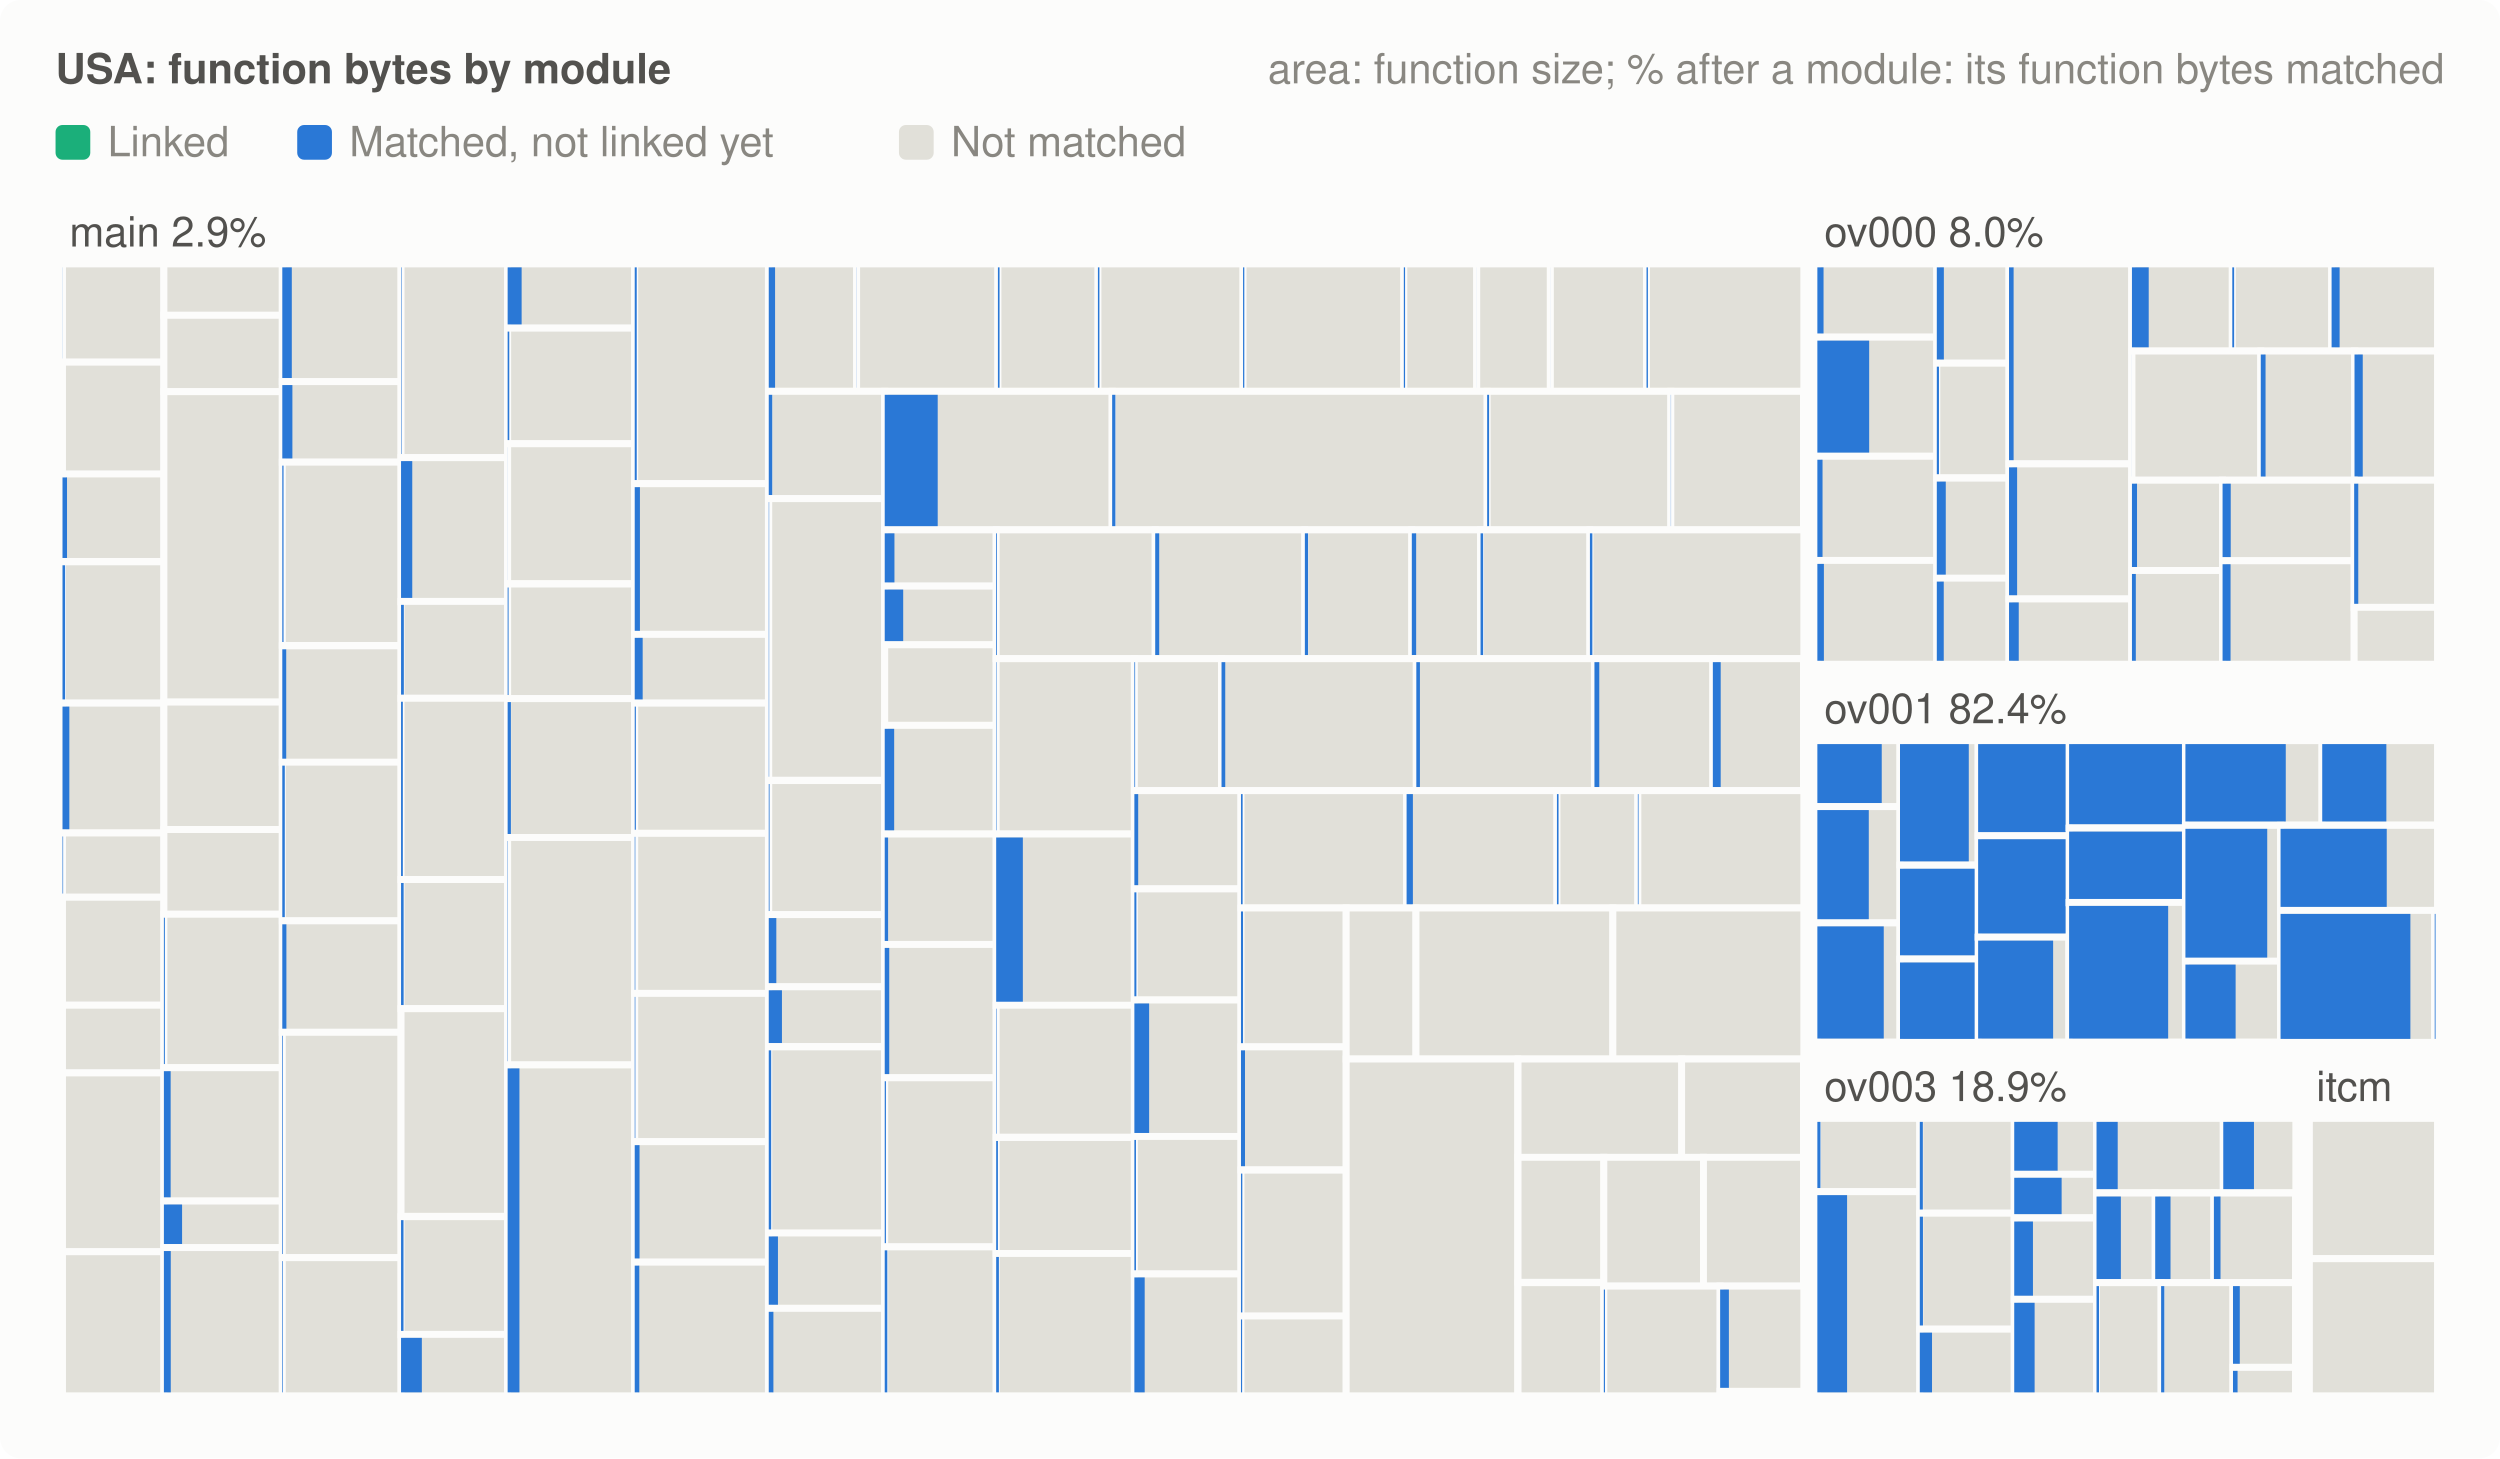
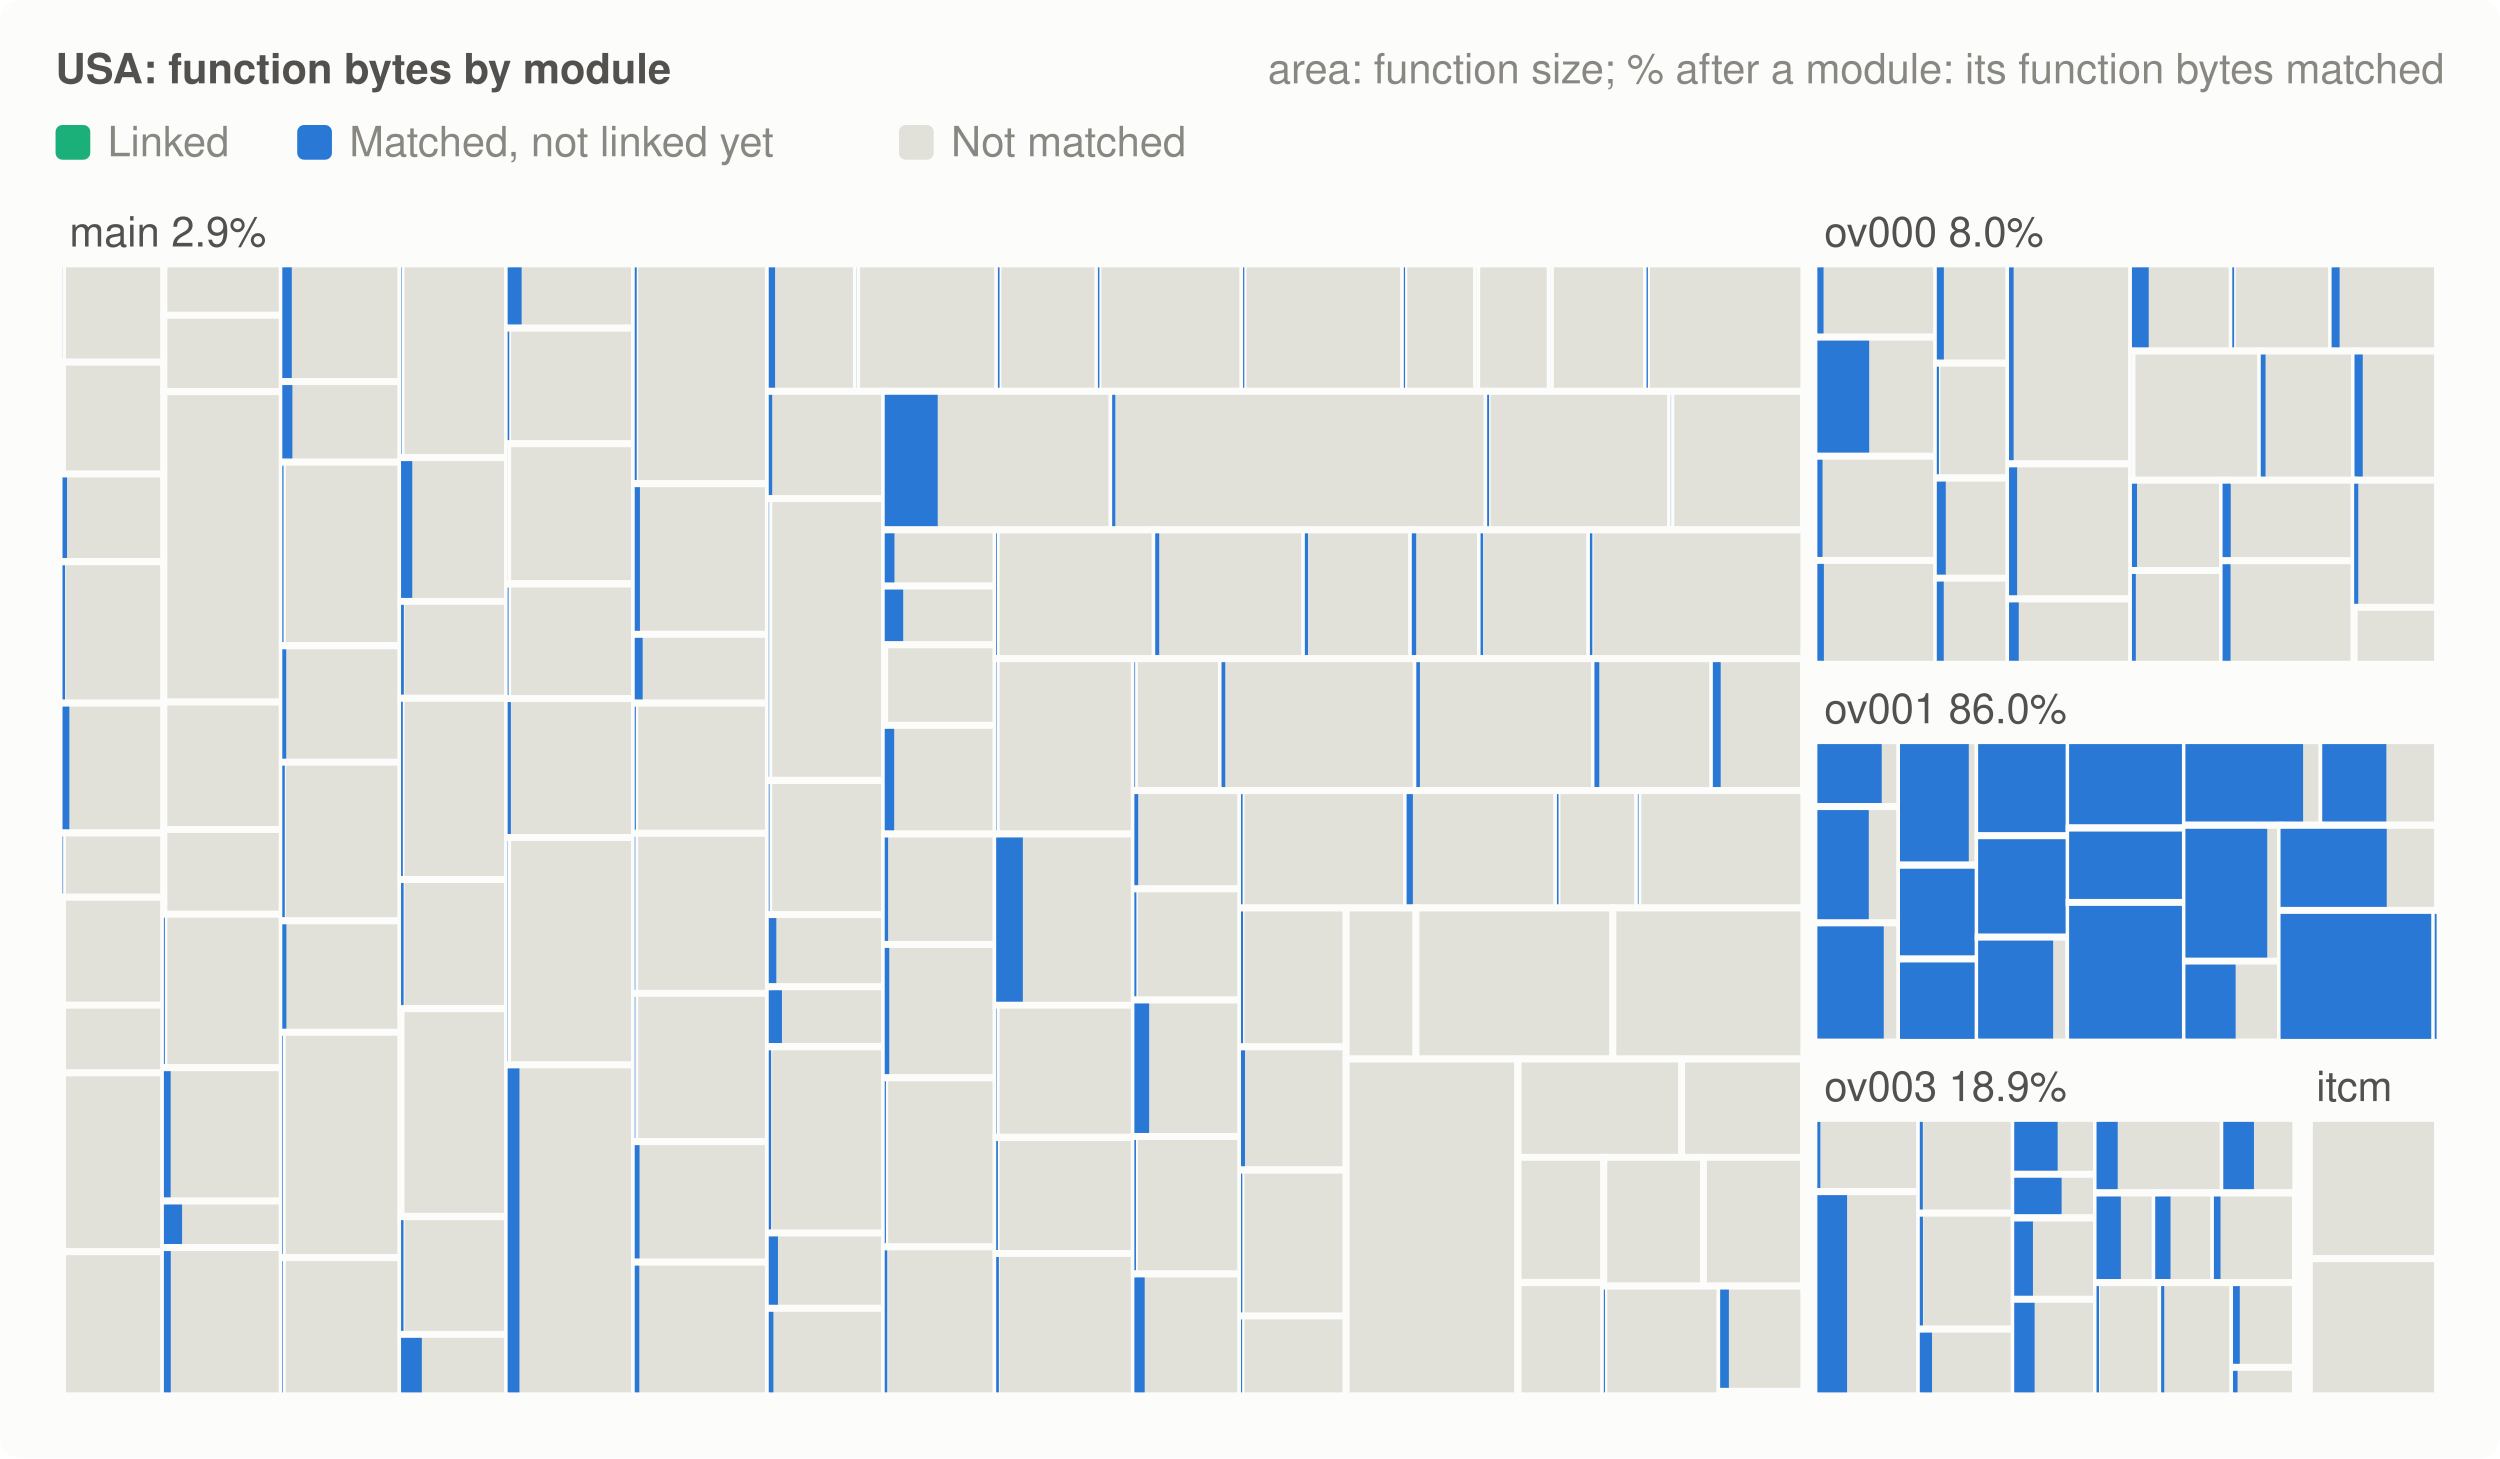
<svg xmlns="http://www.w3.org/2000/svg" viewBox="0 0 720 420" width="720" height="420" role="img" aria-label="Matched and linked code by module (USA)">
  <style>.bg{fill:#fcfcfb}.lbl{fill:#52514e}.muted{fill:#898781}.todo{fill:#e1e0d9}.gap{stroke:#fcfcfb}.matched{fill:#2a78d6}.linked{fill:#1baf7a}@media (prefers-color-scheme: dark){.bg{fill:#1a1a19}.lbl{fill:#c3c2b7}.muted{fill:#898781}.todo{fill:#2c2c2a}.gap{stroke:#1a1a19}.matched{fill:#3987e5}.linked{fill:#199e70}}text{font:12px -apple-system,BlinkMacSystemFont,'Segoe UI',Helvetica,Arial,sans-serif}.head{font-weight:600}</style>
  <rect class="bg" width="720" height="420" rx="6" />
  <text class="lbl head" x="16" y="24">USA: function bytes by module</text>
  <text class="muted" x="704" y="24" text-anchor="end">area: function size; % after a module: its function bytes matched</text>
  <rect class="linked" x="16" y="36" width="10" height="10" rx="2" />
  <text class="muted" x="31" y="45">Linked</text>
  <rect class="matched" x="85.6" y="36" width="10" height="10" rx="2" />
  <text class="muted" x="100.6" y="45">Matched, not linked yet</text>
  <rect class="todo" x="258.9" y="36" width="10" height="10" rx="2" />
  <text class="muted" x="273.9" y="45">Not matched</text>
  <rect class="todo gap" x="18.0" y="76.0" width="29.2" height="28.3" stroke-width="2" />
  <rect class="matched" x="18.0" y="77.0" width="0.03" height="26.3" />
  <rect class="todo gap" x="18.0" y="104.3" width="29.2" height="32.3" stroke-width="2" />
  <rect class="todo gap" x="18.0" y="136.5" width="29.2" height="25.2" stroke-width="2" />
  <rect class="matched" x="18.0" y="137.5" width="1.30" height="23.2" />
  <rect class="todo gap" x="18.0" y="161.8" width="29.2" height="40.7" stroke-width="2" />
  <rect class="matched" x="18.0" y="162.8" width="0.75" height="38.7" />
  <rect class="todo gap" x="18.0" y="202.5" width="29.2" height="37.4" stroke-width="2" />
  <rect class="matched" x="18.0" y="203.5" width="1.97" height="35.4" />
  <rect class="todo gap" x="18.0" y="239.9" width="29.2" height="18.5" stroke-width="2" />
  <rect class="matched" x="18.0" y="240.9" width="0.18" height="16.5" />
  <rect class="todo gap" x="18.0" y="258.4" width="29.2" height="31.1" stroke-width="2" />
  <rect class="todo gap" x="18.0" y="289.5" width="29.2" height="19.5" stroke-width="2" />
  <rect class="todo gap" x="18.0" y="309.0" width="29.2" height="51.5" stroke-width="2" />
  <rect class="todo gap" x="18.0" y="360.5" width="29.2" height="41.5" stroke-width="2" />
  <rect class="todo gap" x="47.2" y="76.0" width="34.1" height="14.8" stroke-width="2" />
  <rect class="todo gap" x="47.2" y="90.8" width="34.1" height="22.0" stroke-width="2" />
  <rect class="todo gap" x="47.2" y="112.8" width="34.1" height="89.4" stroke-width="2" />
  <rect class="todo gap" x="47.2" y="202.2" width="34.1" height="36.7" stroke-width="2" />
  <rect class="todo gap" x="47.2" y="238.9" width="34.1" height="24.4" stroke-width="2" />
  <rect class="todo gap" x="47.2" y="263.3" width="34.1" height="44.2" stroke-width="2" />
  <rect class="matched" x="47.2" y="264.3" width="0.28" height="42.2" />
  <rect class="todo gap" x="47.2" y="307.5" width="34.1" height="38.4" stroke-width="2" />
  <rect class="matched" x="47.2" y="308.5" width="1.95" height="36.4" />
  <rect class="todo gap" x="47.2" y="345.9" width="34.1" height="13.4" stroke-width="2" />
  <rect class="matched" x="47.2" y="346.9" width="5.24" height="11.4" />
  <rect class="todo gap" x="47.2" y="359.3" width="34.1" height="42.7" stroke-width="2" />
  <rect class="matched" x="47.2" y="360.3" width="1.98" height="40.7" />
  <rect class="todo gap" x="81.3" y="76.0" width="34.2" height="33.9" stroke-width="2" />
  <rect class="matched" x="81.3" y="77.0" width="2.74" height="31.9" />
  <rect class="todo gap" x="81.3" y="109.9" width="34.2" height="23.2" stroke-width="2" />
  <rect class="matched" x="81.3" y="110.9" width="2.91" height="21.2" />
  <rect class="todo gap" x="81.3" y="133.1" width="34.2" height="52.8" stroke-width="2" />
  <rect class="matched" x="81.3" y="134.1" width="0.36" height="50.8" />
  <rect class="todo gap" x="81.3" y="186.0" width="34.2" height="33.6" stroke-width="2" />
  <rect class="matched" x="81.3" y="187.0" width="1.13" height="31.6" />
  <rect class="todo gap" x="81.3" y="219.5" width="34.2" height="45.7" stroke-width="2" />
  <rect class="matched" x="81.3" y="220.5" width="0.72" height="43.7" />
  <rect class="todo gap" x="81.3" y="265.2" width="34.2" height="32.1" stroke-width="2" />
  <rect class="matched" x="81.3" y="266.2" width="1.18" height="30.1" />
  <rect class="todo gap" x="81.3" y="297.3" width="34.2" height="64.9" stroke-width="2" />
  <rect class="matched" x="81.3" y="298.3" width="0.20" height="62.9" />
  <rect class="todo gap" x="81.3" y="362.2" width="34.2" height="39.8" stroke-width="2" />
  <rect class="matched" x="81.3" y="363.2" width="0.19" height="37.8" />
  <rect class="todo gap" x="115.5" y="76.0" width="30.7" height="55.8" stroke-width="2" />
  <rect class="matched" x="115.5" y="77.0" width="0.15" height="53.8" />
  <rect class="todo gap" x="115.5" y="131.8" width="30.7" height="41.5" stroke-width="2" />
  <rect class="matched" x="115.5" y="132.8" width="3.23" height="39.5" />
  <rect class="todo gap" x="115.5" y="173.2" width="30.7" height="27.9" stroke-width="2" />
  <rect class="matched" x="115.5" y="174.2" width="0.81" height="25.9" />
  <rect class="todo gap" x="115.5" y="201.1" width="30.7" height="52.2" stroke-width="2" />
  <rect class="matched" x="115.5" y="202.1" width="0.52" height="50.2" />
  <rect class="todo gap" x="115.5" y="253.3" width="30.7" height="37.2" stroke-width="2" />
  <rect class="matched" x="115.5" y="254.3" width="0.75" height="35.2" />
  <rect class="todo gap" x="115.5" y="290.5" width="30.7" height="59.8" stroke-width="2" />
  <rect class="todo gap" x="115.5" y="350.4" width="30.7" height="34.0" stroke-width="2" />
  <rect class="matched" x="115.5" y="351.4" width="0.71" height="32.0" />
  <rect class="todo gap" x="115.5" y="384.3" width="30.7" height="17.7" stroke-width="2" />
  <rect class="matched" x="115.5" y="385.3" width="5.99" height="15.7" />
  <rect class="todo gap" x="146.2" y="76.0" width="36.6" height="18.5" stroke-width="2" />
  <rect class="matched" x="146.2" y="77.0" width="4.03" height="16.5" />
  <rect class="todo gap" x="146.2" y="94.5" width="36.6" height="33.3" stroke-width="2" />
  <rect class="matched" x="146.2" y="95.5" width="0.47" height="31.3" />
  <rect class="todo gap" x="146.2" y="127.8" width="36.6" height="40.3" stroke-width="2" />
  <rect class="matched" x="146.2" y="128.8" width="0.02" height="38.3" />
  <rect class="todo gap" x="146.2" y="168.2" width="36.6" height="33.0" stroke-width="2" />
  <rect class="matched" x="146.2" y="169.2" width="0.27" height="31.0" />
  <rect class="todo gap" x="146.2" y="201.2" width="36.6" height="40.0" stroke-width="2" />
  <rect class="matched" x="146.2" y="202.2" width="0.94" height="38.0" />
  <rect class="todo gap" x="146.2" y="241.2" width="36.6" height="65.5" stroke-width="2" />
  <rect class="matched" x="146.2" y="242.2" width="0.10" height="63.5" />
  <rect class="todo gap" x="146.2" y="306.7" width="36.6" height="95.3" stroke-width="2" />
  <rect class="matched" x="146.2" y="307.7" width="3.40" height="93.3" />
  <rect class="todo gap" x="182.8" y="76.0" width="38.5" height="63.3" stroke-width="2" />
  <rect class="matched" x="182.8" y="77.0" width="0.58" height="61.3" />
  <rect class="todo gap" x="182.8" y="139.3" width="38.5" height="43.4" stroke-width="2" />
  <rect class="matched" x="182.8" y="140.3" width="1.50" height="41.4" />
  <rect class="todo gap" x="182.8" y="182.7" width="38.5" height="19.8" stroke-width="2" />
  <rect class="matched" x="182.8" y="183.7" width="2.29" height="17.8" />
  <rect class="todo gap" x="182.8" y="202.5" width="38.5" height="37.5" stroke-width="2" />
  <rect class="matched" x="182.8" y="203.5" width="0.33" height="35.5" />
  <rect class="todo gap" x="182.8" y="240.0" width="38.5" height="46.1" stroke-width="2" />
  <rect class="matched" x="182.8" y="241.0" width="0.17" height="44.1" />
  <rect class="todo gap" x="182.8" y="286.1" width="38.5" height="42.7" stroke-width="2" />
  <rect class="matched" x="182.8" y="287.1" width="0.18" height="40.7" />
  <rect class="todo gap" x="182.8" y="328.8" width="38.5" height="34.7" stroke-width="2" />
  <rect class="matched" x="182.8" y="329.8" width="1.39" height="32.7" />
  <rect class="todo gap" x="182.8" y="363.5" width="38.5" height="38.5" stroke-width="2" />
  <rect class="matched" x="182.8" y="364.5" width="1.32" height="36.5" />
  <rect class="todo gap" x="221.4" y="76.0" width="25.3" height="36.7" stroke-width="2" />
  <rect class="matched" x="221.4" y="77.0" width="1.82" height="34.7" />
  <rect class="todo gap" x="246.7" y="76.0" width="40.7" height="36.7" stroke-width="2" />
  <rect class="matched" x="246.7" y="77.0" width="0.04" height="34.7" />
  <rect class="todo gap" x="287.4" y="76.0" width="28.9" height="36.7" stroke-width="2" />
  <rect class="matched" x="287.4" y="77.0" width="0.47" height="34.7" />
  <rect class="todo gap" x="316.2" y="76.0" width="41.8" height="36.7" stroke-width="2" />
  <rect class="matched" x="316.2" y="77.0" width="0.43" height="34.7" />
  <rect class="todo gap" x="358.0" y="76.0" width="46.3" height="36.7" stroke-width="2" />
  <rect class="matched" x="358.0" y="77.0" width="0.36" height="34.7" />
  <rect class="todo gap" x="404.3" y="76.0" width="21.0" height="36.7" stroke-width="2" />
  <rect class="matched" x="404.3" y="77.0" width="0.36" height="34.7" />
  <rect class="todo gap" x="425.3" y="76.0" width="21.2" height="36.7" stroke-width="2" />
  <rect class="matched" x="425.3" y="77.0" width="0.01" height="34.7" />
  <rect class="todo gap" x="446.5" y="76.0" width="27.7" height="36.7" stroke-width="2" />
  <rect class="matched" x="446.5" y="77.0" width="0.01" height="34.7" />
  <rect class="todo gap" x="474.2" y="76.0" width="45.3" height="36.7" stroke-width="2" />
  <rect class="matched" x="474.2" y="77.0" width="0.40" height="34.7" />
  <rect class="todo gap" x="221.4" y="112.7" width="33.4" height="30.9" stroke-width="2" />
  <rect class="matched" x="221.4" y="113.7" width="1.00" height="28.9" />
  <rect class="todo gap" x="221.4" y="143.6" width="33.4" height="81.1" stroke-width="2" />
  <rect class="matched" x="221.4" y="144.6" width="0.12" height="79.1" />
  <rect class="todo gap" x="221.4" y="224.8" width="33.4" height="38.6" stroke-width="2" />
  <rect class="matched" x="221.4" y="225.8" width="0.23" height="36.6" />
  <rect class="todo gap" x="221.4" y="263.4" width="33.4" height="20.8" stroke-width="2" />
  <rect class="matched" x="221.4" y="264.4" width="2.18" height="18.8" />
  <rect class="todo gap" x="221.4" y="284.2" width="33.4" height="17.2" stroke-width="2" />
  <rect class="matched" x="221.4" y="285.2" width="3.80" height="15.2" />
  <rect class="todo gap" x="221.4" y="301.5" width="33.4" height="53.7" stroke-width="2" />
  <rect class="matched" x="221.4" y="302.5" width="0.70" height="51.7" />
  <rect class="todo gap" x="221.4" y="355.1" width="33.4" height="21.7" stroke-width="2" />
  <rect class="matched" x="221.4" y="356.1" width="2.65" height="19.7" />
  <rect class="todo gap" x="221.4" y="376.8" width="33.4" height="25.2" stroke-width="2" />
  <rect class="matched" x="221.4" y="377.8" width="1.34" height="23.2" />
  <rect class="todo gap" x="254.8" y="112.7" width="65.5" height="39.9" stroke-width="2" />
  <rect class="matched" x="254.8" y="113.7" width="15.26" height="37.9" />
  <rect class="todo gap" x="320.3" y="112.7" width="108.0" height="39.9" stroke-width="2" />
  <rect class="matched" x="320.3" y="113.7" width="0.93" height="37.9" />
  <rect class="todo gap" x="428.3" y="112.7" width="52.9" height="39.9" stroke-width="2" />
  <rect class="matched" x="428.3" y="113.7" width="0.56" height="37.9" />
  <rect class="todo gap" x="481.2" y="112.7" width="38.2" height="39.9" stroke-width="2" />
  <rect class="matched" x="481.2" y="113.7" width="0.06" height="37.9" />
  <rect class="todo gap" x="254.8" y="152.6" width="32.1" height="16.2" stroke-width="2" />
  <rect class="matched" x="254.8" y="153.6" width="2.80" height="14.2" />
  <rect class="todo gap" x="254.8" y="168.8" width="32.1" height="16.9" stroke-width="2" />
  <rect class="matched" x="254.8" y="169.8" width="5.32" height="14.9" />
  <rect class="todo gap" x="254.8" y="185.7" width="32.1" height="23.2" stroke-width="2" />
  <rect class="todo gap" x="254.8" y="208.9" width="32.1" height="31.3" stroke-width="2" />
  <rect class="matched" x="254.8" y="209.9" width="2.72" height="29.3" />
  <rect class="todo gap" x="254.8" y="240.2" width="32.1" height="31.8" stroke-width="2" />
  <rect class="matched" x="254.8" y="241.2" width="0.98" height="29.8" />
  <rect class="todo gap" x="254.8" y="272.0" width="32.1" height="38.4" stroke-width="2" />
  <rect class="matched" x="254.8" y="273.0" width="1.30" height="36.4" />
  <rect class="todo gap" x="254.8" y="310.4" width="32.1" height="48.7" stroke-width="2" />
  <rect class="matched" x="254.8" y="311.4" width="0.35" height="46.7" />
  <rect class="todo gap" x="254.8" y="359.1" width="32.1" height="42.9" stroke-width="2" />
  <rect class="matched" x="254.8" y="360.1" width="0.75" height="40.9" />
  <rect class="todo gap" x="286.9" y="152.6" width="45.8" height="37.1" stroke-width="2" />
  <rect class="matched" x="286.9" y="153.6" width="0.23" height="35.1" />
  <rect class="todo gap" x="332.7" y="152.6" width="43.1" height="37.1" stroke-width="2" />
  <rect class="matched" x="332.7" y="153.6" width="1.15" height="35.1" />
  <rect class="todo gap" x="375.8" y="152.6" width="30.8" height="37.1" stroke-width="2" />
  <rect class="matched" x="375.8" y="153.6" width="0.92" height="35.1" />
  <rect class="todo gap" x="406.6" y="152.6" width="19.8" height="37.1" stroke-width="2" />
  <rect class="matched" x="406.6" y="153.6" width="1.25" height="35.1" />
  <rect class="todo gap" x="426.4" y="152.6" width="31.5" height="37.1" stroke-width="2" />
  <rect class="matched" x="426.4" y="153.6" width="0.75" height="35.1" />
  <rect class="todo gap" x="457.9" y="152.6" width="61.6" height="37.1" stroke-width="2" />
  <rect class="matched" x="457.9" y="153.6" width="0.70" height="35.1" />
  <rect class="todo gap" x="286.9" y="189.7" width="39.8" height="50.5" stroke-width="2" />
  <rect class="matched" x="286.9" y="190.7" width="0.13" height="48.5" />
  <rect class="todo gap" x="286.9" y="240.2" width="39.8" height="49.4" stroke-width="2" />
  <rect class="matched" x="286.9" y="241.2" width="7.68" height="47.4" />
  <rect class="todo gap" x="286.9" y="289.5" width="39.8" height="38.0" stroke-width="2" />
  <rect class="matched" x="286.9" y="290.5" width="0.14" height="36.0" />
  <rect class="todo gap" x="286.9" y="327.6" width="39.8" height="33.5" stroke-width="2" />
  <rect class="matched" x="286.9" y="328.6" width="0.50" height="31.5" />
  <rect class="todo gap" x="286.9" y="361.0" width="39.8" height="41.0" stroke-width="2" />
  <rect class="matched" x="286.9" y="362.0" width="0.78" height="39.0" />
  <rect class="todo gap" x="326.7" y="189.7" width="25.1" height="38.0" stroke-width="2" />
  <rect class="matched" x="326.7" y="190.7" width="0.21" height="36.0" />
  <rect class="todo gap" x="351.8" y="189.7" width="56.1" height="38.0" stroke-width="2" />
  <rect class="matched" x="351.8" y="190.7" width="1.07" height="36.0" />
  <rect class="todo gap" x="407.9" y="189.7" width="51.3" height="38.0" stroke-width="2" />
  <rect class="matched" x="407.9" y="190.7" width="1.04" height="36.0" />
  <rect class="todo gap" x="459.2" y="189.7" width="34.1" height="38.0" stroke-width="2" />
  <rect class="matched" x="459.2" y="190.7" width="1.39" height="36.0" />
  <rect class="todo gap" x="493.3" y="189.7" width="26.1" height="38.0" stroke-width="2" />
  <rect class="matched" x="493.3" y="190.7" width="2.26" height="36.0" />
  <rect class="todo gap" x="326.7" y="227.7" width="30.7" height="28.3" stroke-width="2" />
  <rect class="matched" x="326.7" y="228.7" width="1.10" height="26.3" />
  <rect class="todo gap" x="326.7" y="256.0" width="30.7" height="32.0" stroke-width="2" />
  <rect class="matched" x="326.7" y="257.0" width="0.58" height="30.0" />
  <rect class="todo gap" x="326.7" y="288.0" width="30.7" height="39.3" stroke-width="2" />
  <rect class="matched" x="326.7" y="289.0" width="4.25" height="37.3" />
  <rect class="todo gap" x="326.7" y="327.3" width="30.7" height="39.6" stroke-width="2" />
  <rect class="matched" x="326.7" y="328.3" width="0.46" height="37.6" />
  <rect class="todo gap" x="326.7" y="366.9" width="30.7" height="35.1" stroke-width="2" />
  <rect class="matched" x="326.7" y="367.9" width="2.97" height="33.1" />
  <rect class="todo gap" x="357.4" y="227.7" width="47.7" height="33.8" stroke-width="2" />
  <rect class="matched" x="357.4" y="228.7" width="0.48" height="31.8" />
  <rect class="todo gap" x="405.1" y="227.7" width="43.3" height="33.8" stroke-width="2" />
  <rect class="matched" x="405.1" y="228.7" width="1.81" height="31.8" />
  <rect class="todo gap" x="448.4" y="227.7" width="23.3" height="33.8" stroke-width="2" />
  <rect class="matched" x="448.4" y="228.7" width="0.46" height="31.8" />
  <rect class="todo gap" x="471.7" y="227.7" width="47.8" height="33.8" stroke-width="2" />
  <rect class="matched" x="471.7" y="228.7" width="0.20" height="31.8" />
  <rect class="todo gap" x="357.4" y="261.5" width="30.3" height="40.0" stroke-width="2" />
  <rect class="matched" x="357.4" y="262.5" width="0.60" height="38.0" />
  <rect class="todo gap" x="357.4" y="301.5" width="30.3" height="35.4" stroke-width="2" />
  <rect class="matched" x="357.4" y="302.5" width="1.16" height="33.4" />
  <rect class="todo gap" x="357.4" y="337.0" width="30.3" height="42.1" stroke-width="2" />
  <rect class="matched" x="357.4" y="338.0" width="0.39" height="40.1" />
  <rect class="todo gap" x="357.4" y="379.0" width="30.3" height="23.0" stroke-width="2" />
  <rect class="matched" x="357.4" y="380.0" width="0.33" height="21.0" />
  <rect class="todo gap" x="387.7" y="261.5" width="20.1" height="43.5" stroke-width="2" />
  <rect class="todo gap" x="407.8" y="261.5" width="56.7" height="43.5" stroke-width="2" />
  <rect class="todo gap" x="464.5" y="261.5" width="55.0" height="43.5" stroke-width="2" />
  <rect class="todo gap" x="387.7" y="305.0" width="49.4" height="97.0" stroke-width="2" />
  <rect class="todo gap" x="437.2" y="305.0" width="47.2" height="28.4" stroke-width="2" />
  <rect class="todo gap" x="484.3" y="305.0" width="35.1" height="28.4" stroke-width="2" />
  <rect class="todo gap" x="437.2" y="333.3" width="24.7" height="36.0" stroke-width="2" />
  <rect class="todo gap" x="437.2" y="369.4" width="24.7" height="32.6" stroke-width="2" />
  <rect class="todo gap" x="461.9" y="333.3" width="28.7" height="37.1" stroke-width="2" />
  <rect class="todo gap" x="490.6" y="333.3" width="28.8" height="37.1" stroke-width="2" />
  <rect class="todo gap" x="461.9" y="370.4" width="33.5" height="31.6" stroke-width="2" />
  <rect class="matched" x="461.9" y="371.4" width="0.33" height="29.6" />
  <rect class="todo gap" x="495.4" y="370.4" width="24.1" height="30.4" stroke-width="2" />
  <rect class="matched" x="495.4" y="371.4" width="2.52" height="28.4" />
  <rect class="todo gap" x="495.4" y="400.7" width="24.1" height="1.3" stroke-width="2" />
  <rect class="matched" x="495.4" y="401.7" width="0.75" height="0.0" />
  <text class="lbl" x="20.0" y="71.0">main 2.9%</text>
  <rect class="todo gap" x="523.4" y="76.0" width="34.4" height="21.1" stroke-width="2" />
  <rect class="matched" x="523.4" y="77.0" width="1.78" height="19.1" />
  <rect class="todo gap" x="523.4" y="97.1" width="34.4" height="34.3" stroke-width="2" />
  <rect class="matched" x="523.4" y="98.1" width="14.92" height="32.3" />
  <rect class="todo gap" x="523.4" y="131.4" width="34.4" height="30.1" stroke-width="2" />
  <rect class="matched" x="523.4" y="132.4" width="1.49" height="28.1" />
  <rect class="todo gap" x="523.4" y="161.4" width="34.4" height="29.9" stroke-width="2" />
  <rect class="matched" x="523.4" y="162.4" width="1.88" height="27.9" />
  <rect class="todo gap" x="557.8" y="76.0" width="20.8" height="28.6" stroke-width="2" />
  <rect class="matched" x="557.8" y="77.0" width="2.03" height="26.6" />
  <rect class="todo gap" x="557.8" y="104.6" width="20.8" height="33.0" stroke-width="2" />
  <rect class="matched" x="557.8" y="105.6" width="0.62" height="31.0" />
  <rect class="todo gap" x="557.8" y="137.7" width="20.8" height="28.9" stroke-width="2" />
  <rect class="matched" x="557.8" y="138.7" width="2.58" height="26.9" />
  <rect class="todo gap" x="557.8" y="166.5" width="20.8" height="24.8" stroke-width="2" />
  <rect class="matched" x="557.8" y="167.5" width="2.00" height="22.8" />
  <rect class="todo gap" x="578.6" y="76.0" width="35.3" height="57.6" stroke-width="2" />
  <rect class="matched" x="578.6" y="77.0" width="1.32" height="55.6" />
  <rect class="todo gap" x="578.6" y="133.6" width="35.3" height="38.9" stroke-width="2" />
  <rect class="matched" x="578.6" y="134.6" width="2.33" height="36.9" />
  <rect class="todo gap" x="578.6" y="172.5" width="35.3" height="18.8" stroke-width="2" />
  <rect class="matched" x="578.6" y="173.5" width="2.80" height="16.8" />
  <rect class="todo gap" x="614.0" y="76.0" width="28.9" height="25.1" stroke-width="2" />
  <rect class="matched" x="614.0" y="77.0" width="4.83" height="23.1" />
  <rect class="todo gap" x="642.9" y="76.0" width="28.7" height="25.1" stroke-width="2" />
  <rect class="matched" x="642.9" y="77.0" width="0.53" height="23.1" />
  <rect class="todo gap" x="671.5" y="76.0" width="30.5" height="25.1" stroke-width="2" />
  <rect class="matched" x="671.5" y="77.0" width="2.31" height="23.1" />
  <rect class="todo gap" x="614.0" y="101.1" width="37.1" height="37.2" stroke-width="2" />
  <rect class="matched" x="614.0" y="102.1" width="0.01" height="35.2" />
  <rect class="todo gap" x="651.1" y="101.1" width="27.1" height="37.2" stroke-width="2" />
  <rect class="matched" x="651.1" y="102.1" width="1.38" height="35.2" />
  <rect class="todo gap" x="678.1" y="101.1" width="23.9" height="37.2" stroke-width="2" />
  <rect class="matched" x="678.1" y="102.1" width="2.37" height="35.2" />
  <rect class="todo gap" x="614.0" y="138.3" width="26.1" height="26.0" stroke-width="2" />
  <rect class="matched" x="614.0" y="139.3" width="1.46" height="24.0" />
  <rect class="todo gap" x="614.0" y="164.3" width="26.1" height="27.0" stroke-width="2" />
  <rect class="matched" x="614.0" y="165.3" width="1.12" height="25.0" />
  <rect class="todo gap" x="640.1" y="138.3" width="37.9" height="23.2" stroke-width="2" />
  <rect class="matched" x="640.1" y="139.3" width="2.35" height="21.2" />
  <rect class="todo gap" x="640.1" y="161.5" width="37.9" height="29.8" stroke-width="2" />
  <rect class="matched" x="640.1" y="162.5" width="2.30" height="27.8" />
  <rect class="todo gap" x="678.0" y="138.3" width="24.0" height="36.7" stroke-width="2" />
  <rect class="matched" x="678.0" y="139.3" width="1.18" height="34.7" />
  <rect class="todo gap" x="678.0" y="174.9" width="24.0" height="16.4" stroke-width="2" />
  <text class="lbl" x="525.4" y="71.0">ov000 8.0%</text>
  <rect class="todo gap" x="523.4" y="213.3" width="23.8" height="19.0" stroke-width="2" />
  <rect class="matched" x="523.4" y="214.3" width="18.54" height="17.0" />
  <rect class="todo gap" x="523.4" y="232.3" width="23.8" height="33.5" stroke-width="2" />
  <rect class="matched" x="523.4" y="233.3" width="14.81" height="31.5" />
  <rect class="todo gap" x="523.4" y="265.8" width="23.8" height="34.3" stroke-width="2" />
  <rect class="matched" x="523.4" y="266.8" width="19.12" height="32.3" />
  <rect class="todo gap" x="547.2" y="213.3" width="22.5" height="35.8" stroke-width="2" />
  <rect class="matched" x="547.2" y="214.3" width="19.81" height="33.8" />
  <rect class="todo gap" x="547.2" y="249.2" width="22.5" height="27.0" stroke-width="2" />
  <rect class="matched" x="547.2" y="250.2" width="21.78" height="25.0" />
  <rect class="todo gap" x="547.2" y="276.2" width="22.5" height="24.0" stroke-width="2" />
  <rect class="matched" x="547.2" y="277.2" width="22.51" height="22.0" />
  <rect class="todo gap" x="569.7" y="213.3" width="26.1" height="27.4" stroke-width="2" />
  <rect class="matched" x="569.7" y="214.3" width="26.12" height="25.4" />
  <rect class="todo gap" x="569.7" y="240.7" width="26.1" height="29.2" stroke-width="2" />
  <rect class="matched" x="569.7" y="241.7" width="26.12" height="27.2" />
  <rect class="todo gap" x="569.7" y="269.9" width="26.1" height="30.2" stroke-width="2" />
  <rect class="matched" x="569.7" y="270.9" width="21.60" height="28.2" />
  <rect class="todo gap" x="595.9" y="213.3" width="33.6" height="25.1" stroke-width="2" />
  <rect class="matched" x="595.9" y="214.3" width="33.56" height="23.1" />
  <rect class="todo gap" x="595.9" y="238.5" width="33.6" height="21.5" stroke-width="2" />
  <rect class="matched" x="595.9" y="239.5" width="33.36" height="19.5" />
  <rect class="todo gap" x="595.9" y="259.9" width="33.6" height="40.2" stroke-width="2" />
-   <rect class="matched" x="595.9" y="260.9" width="28.53" height="38.2" />
+   <rect class="matched" x="595.9" y="260.9" width="32.60" height="38.2" />
  <rect class="todo gap" x="629.4" y="213.3" width="39.3" height="24.3" stroke-width="2" />
-   <rect class="matched" x="629.4" y="214.3" width="28.90" height="22.3" />
+   <rect class="matched" x="629.4" y="214.3" width="33.89" height="22.3" />
  <rect class="todo gap" x="668.8" y="213.3" width="33.2" height="24.3" stroke-width="2" />
  <rect class="matched" x="668.8" y="214.3" width="18.47" height="22.3" />
  <rect class="todo gap" x="629.4" y="237.7" width="27.4" height="39.2" stroke-width="2" />
  <rect class="matched" x="629.4" y="238.7" width="23.56" height="37.2" />
  <rect class="todo gap" x="629.4" y="276.8" width="27.4" height="23.3" stroke-width="2" />
  <rect class="matched" x="629.4" y="277.8" width="14.46" height="21.3" />
  <rect class="todo gap" x="656.8" y="237.7" width="45.2" height="24.5" stroke-width="2" />
  <rect class="matched" x="656.8" y="238.7" width="30.58" height="22.5" />
  <rect class="todo gap" x="656.8" y="262.2" width="44.4" height="38.0" stroke-width="2" />
-   <rect class="matched" x="656.8" y="263.2" width="37.39" height="36.0" />
+   <rect class="matched" x="656.8" y="263.2" width="44.37" height="36.0" />
  <rect class="todo gap" x="701.2" y="262.2" width="0.8" height="38.0" stroke-width="2" />
-   <rect class="matched" x="701.2" y="263.2" width="0.24" height="36.0" />
-   <text class="lbl" x="525.4" y="208.3">ov001 82.4%</text>
+   <rect class="matched" x="701.2" y="263.2" width="0.54" height="36.0" />
+   <text class="lbl" x="525.4" y="208.3">ov001 86.0%</text>
  <rect class="todo gap" x="523.4" y="322.1" width="29.5" height="21.1" stroke-width="2" />
  <rect class="matched" x="523.4" y="323.1" width="0.89" height="19.1" />
  <rect class="todo gap" x="523.4" y="343.2" width="29.5" height="58.8" stroke-width="2" />
  <rect class="matched" x="523.4" y="344.2" width="8.56" height="56.8" />
  <rect class="todo gap" x="552.9" y="322.1" width="27.2" height="27.3" stroke-width="2" />
  <rect class="matched" x="552.9" y="323.1" width="0.88" height="25.3" />
  <rect class="todo gap" x="552.9" y="349.4" width="27.2" height="33.4" stroke-width="2" />
  <rect class="matched" x="552.9" y="350.4" width="0.91" height="31.4" />
  <rect class="todo gap" x="552.9" y="382.8" width="27.2" height="19.2" stroke-width="2" />
  <rect class="matched" x="552.9" y="383.8" width="3.52" height="17.2" />
  <rect class="todo gap" x="580.1" y="322.1" width="23.7" height="16.1" stroke-width="2" />
  <rect class="matched" x="580.1" y="323.1" width="12.50" height="14.1" />
  <rect class="todo gap" x="580.1" y="338.2" width="23.7" height="12.5" stroke-width="2" />
  <rect class="matched" x="580.1" y="339.2" width="13.65" height="10.5" />
  <rect class="todo gap" x="580.1" y="350.8" width="23.7" height="23.4" stroke-width="2" />
  <rect class="matched" x="580.1" y="351.8" width="5.39" height="21.4" />
  <rect class="todo gap" x="580.1" y="374.2" width="23.7" height="27.8" stroke-width="2" />
  <rect class="matched" x="580.1" y="375.2" width="5.87" height="25.8" />
  <rect class="todo gap" x="603.8" y="322.1" width="36.5" height="21.4" stroke-width="2" />
  <rect class="matched" x="603.8" y="323.1" width="6.10" height="19.4" />
  <rect class="todo gap" x="640.3" y="322.1" width="20.9" height="21.4" stroke-width="2" />
  <rect class="matched" x="640.3" y="323.1" width="8.84" height="19.4" />
  <rect class="todo gap" x="603.8" y="343.6" width="16.9" height="25.8" stroke-width="2" />
  <rect class="matched" x="603.8" y="344.6" width="7.01" height="23.8" />
  <rect class="todo gap" x="620.7" y="343.6" width="16.9" height="25.8" stroke-width="2" />
  <rect class="matched" x="620.7" y="344.6" width="4.41" height="23.8" />
  <rect class="todo gap" x="637.6" y="343.6" width="23.5" height="25.8" stroke-width="2" />
  <rect class="matched" x="637.6" y="344.6" width="1.91" height="23.8" />
  <rect class="todo gap" x="603.8" y="369.4" width="18.6" height="32.6" stroke-width="2" />
  <rect class="matched" x="603.8" y="370.4" width="0.72" height="30.6" />
  <rect class="todo gap" x="622.4" y="369.4" width="20.7" height="32.6" stroke-width="2" />
  <rect class="matched" x="622.4" y="370.4" width="0.93" height="30.6" />
  <rect class="todo gap" x="643.1" y="369.4" width="18.0" height="24.4" stroke-width="2" />
  <rect class="matched" x="643.1" y="370.4" width="1.96" height="22.4" />
  <rect class="todo gap" x="643.1" y="393.8" width="18.0" height="8.2" stroke-width="2" />
  <rect class="matched" x="643.1" y="394.8" width="1.32" height="6.2" />
  <text class="lbl" x="525.4" y="317.1">ov003 18.9%</text>
  <rect class="todo gap" x="665.1" y="322.1" width="36.9" height="40.4" stroke-width="2" />
  <rect class="todo gap" x="665.1" y="362.5" width="36.9" height="39.5" stroke-width="2" />
  <text class="lbl" x="667.1" y="317.1">itcm</text>
</svg>
